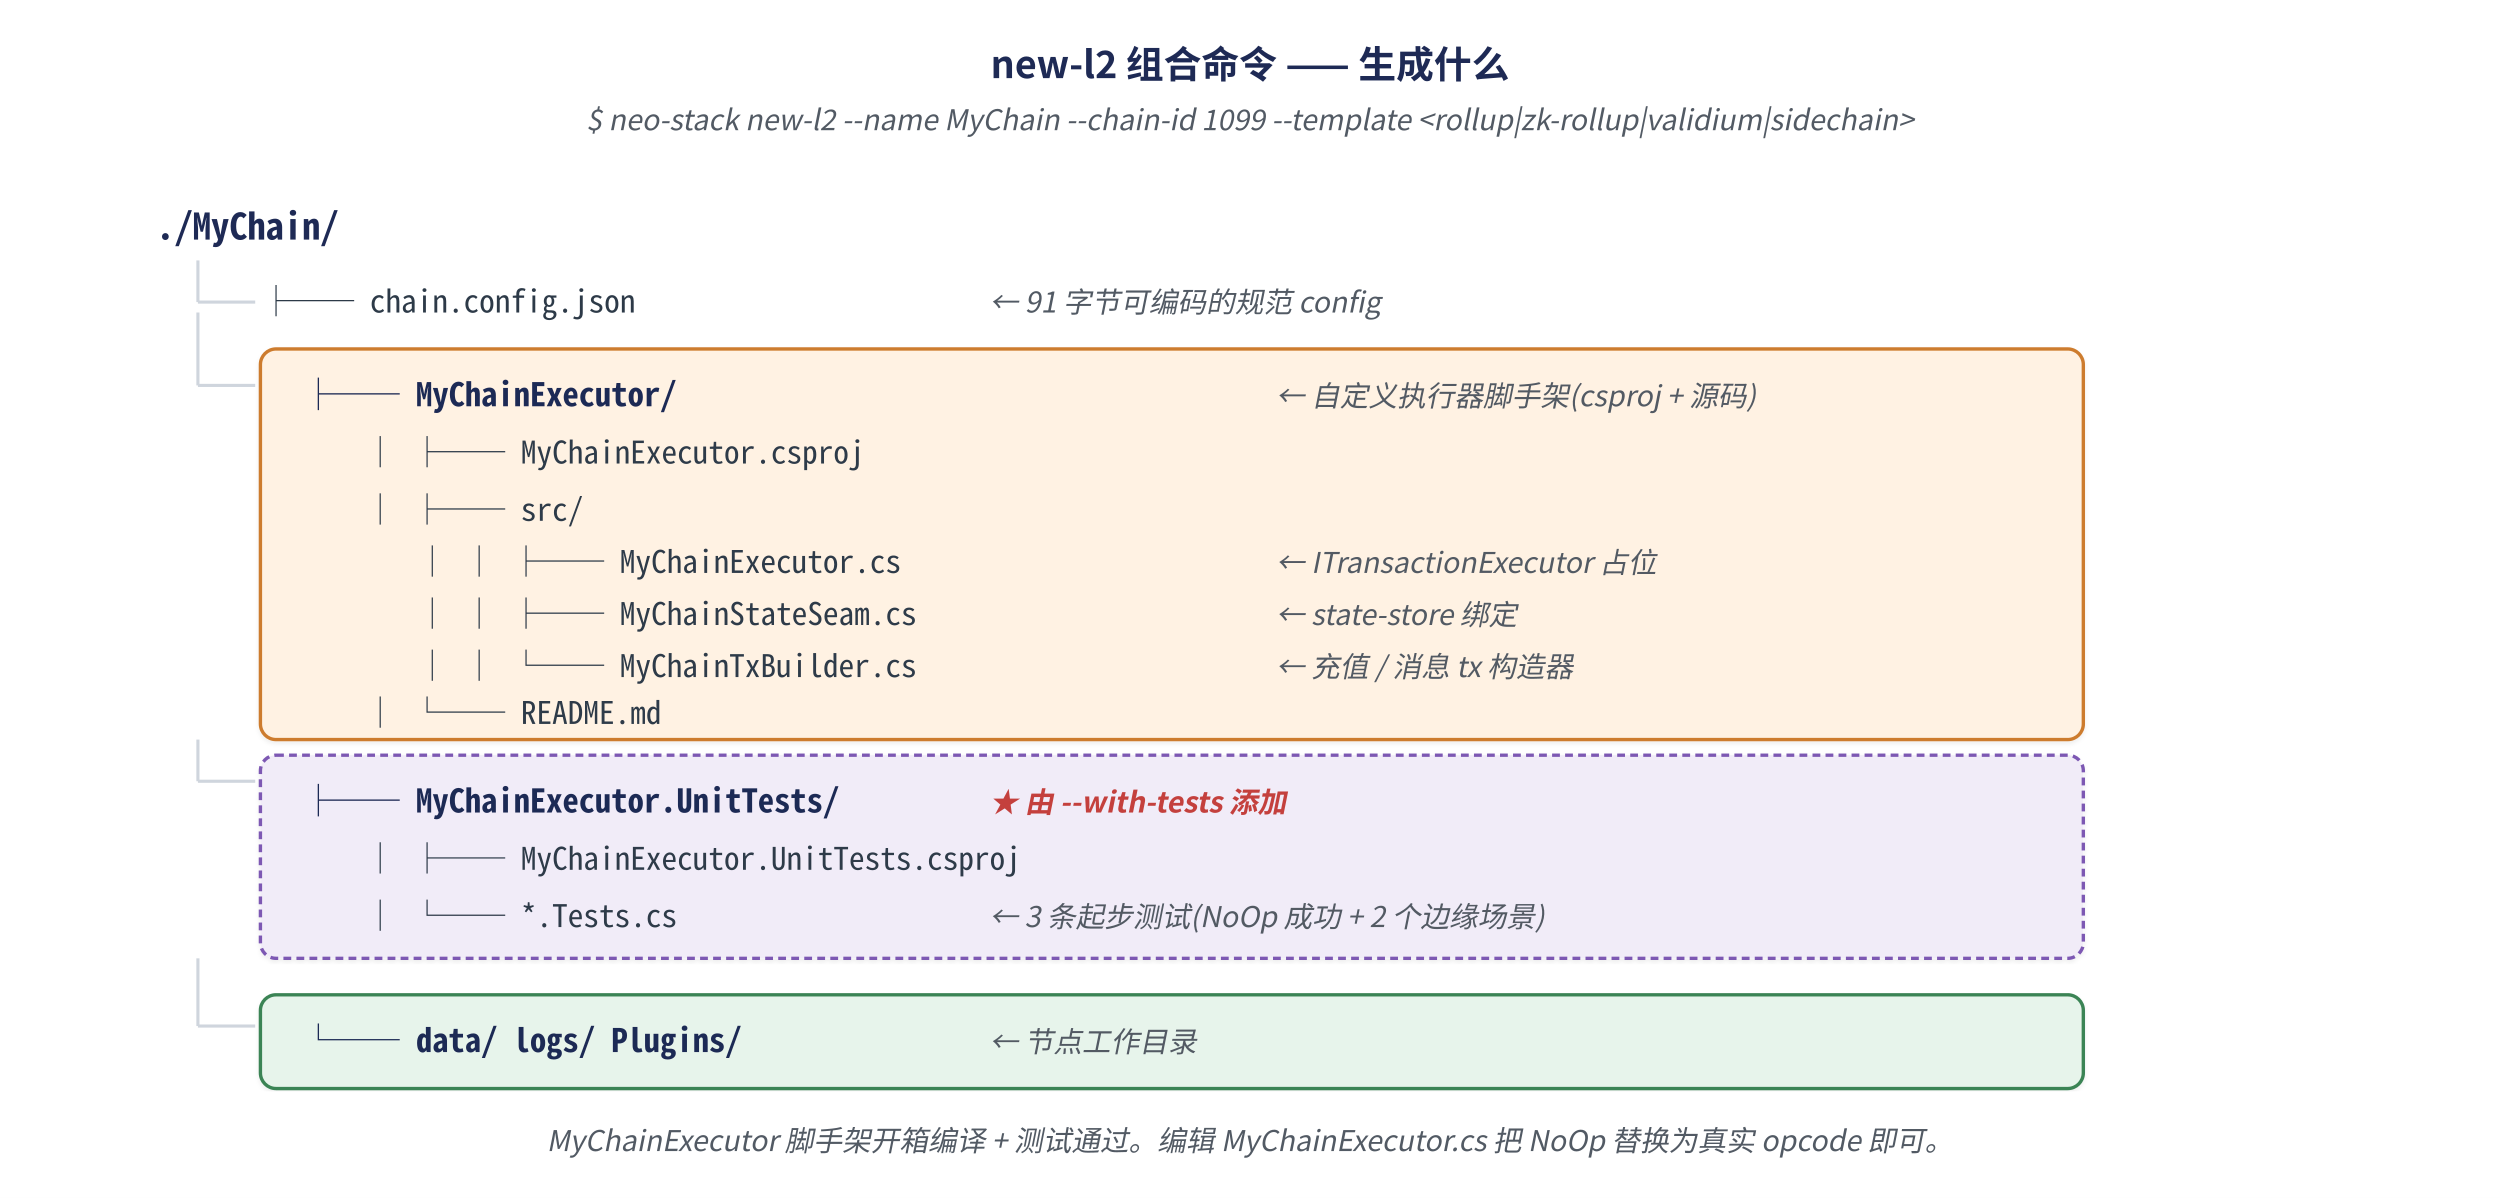
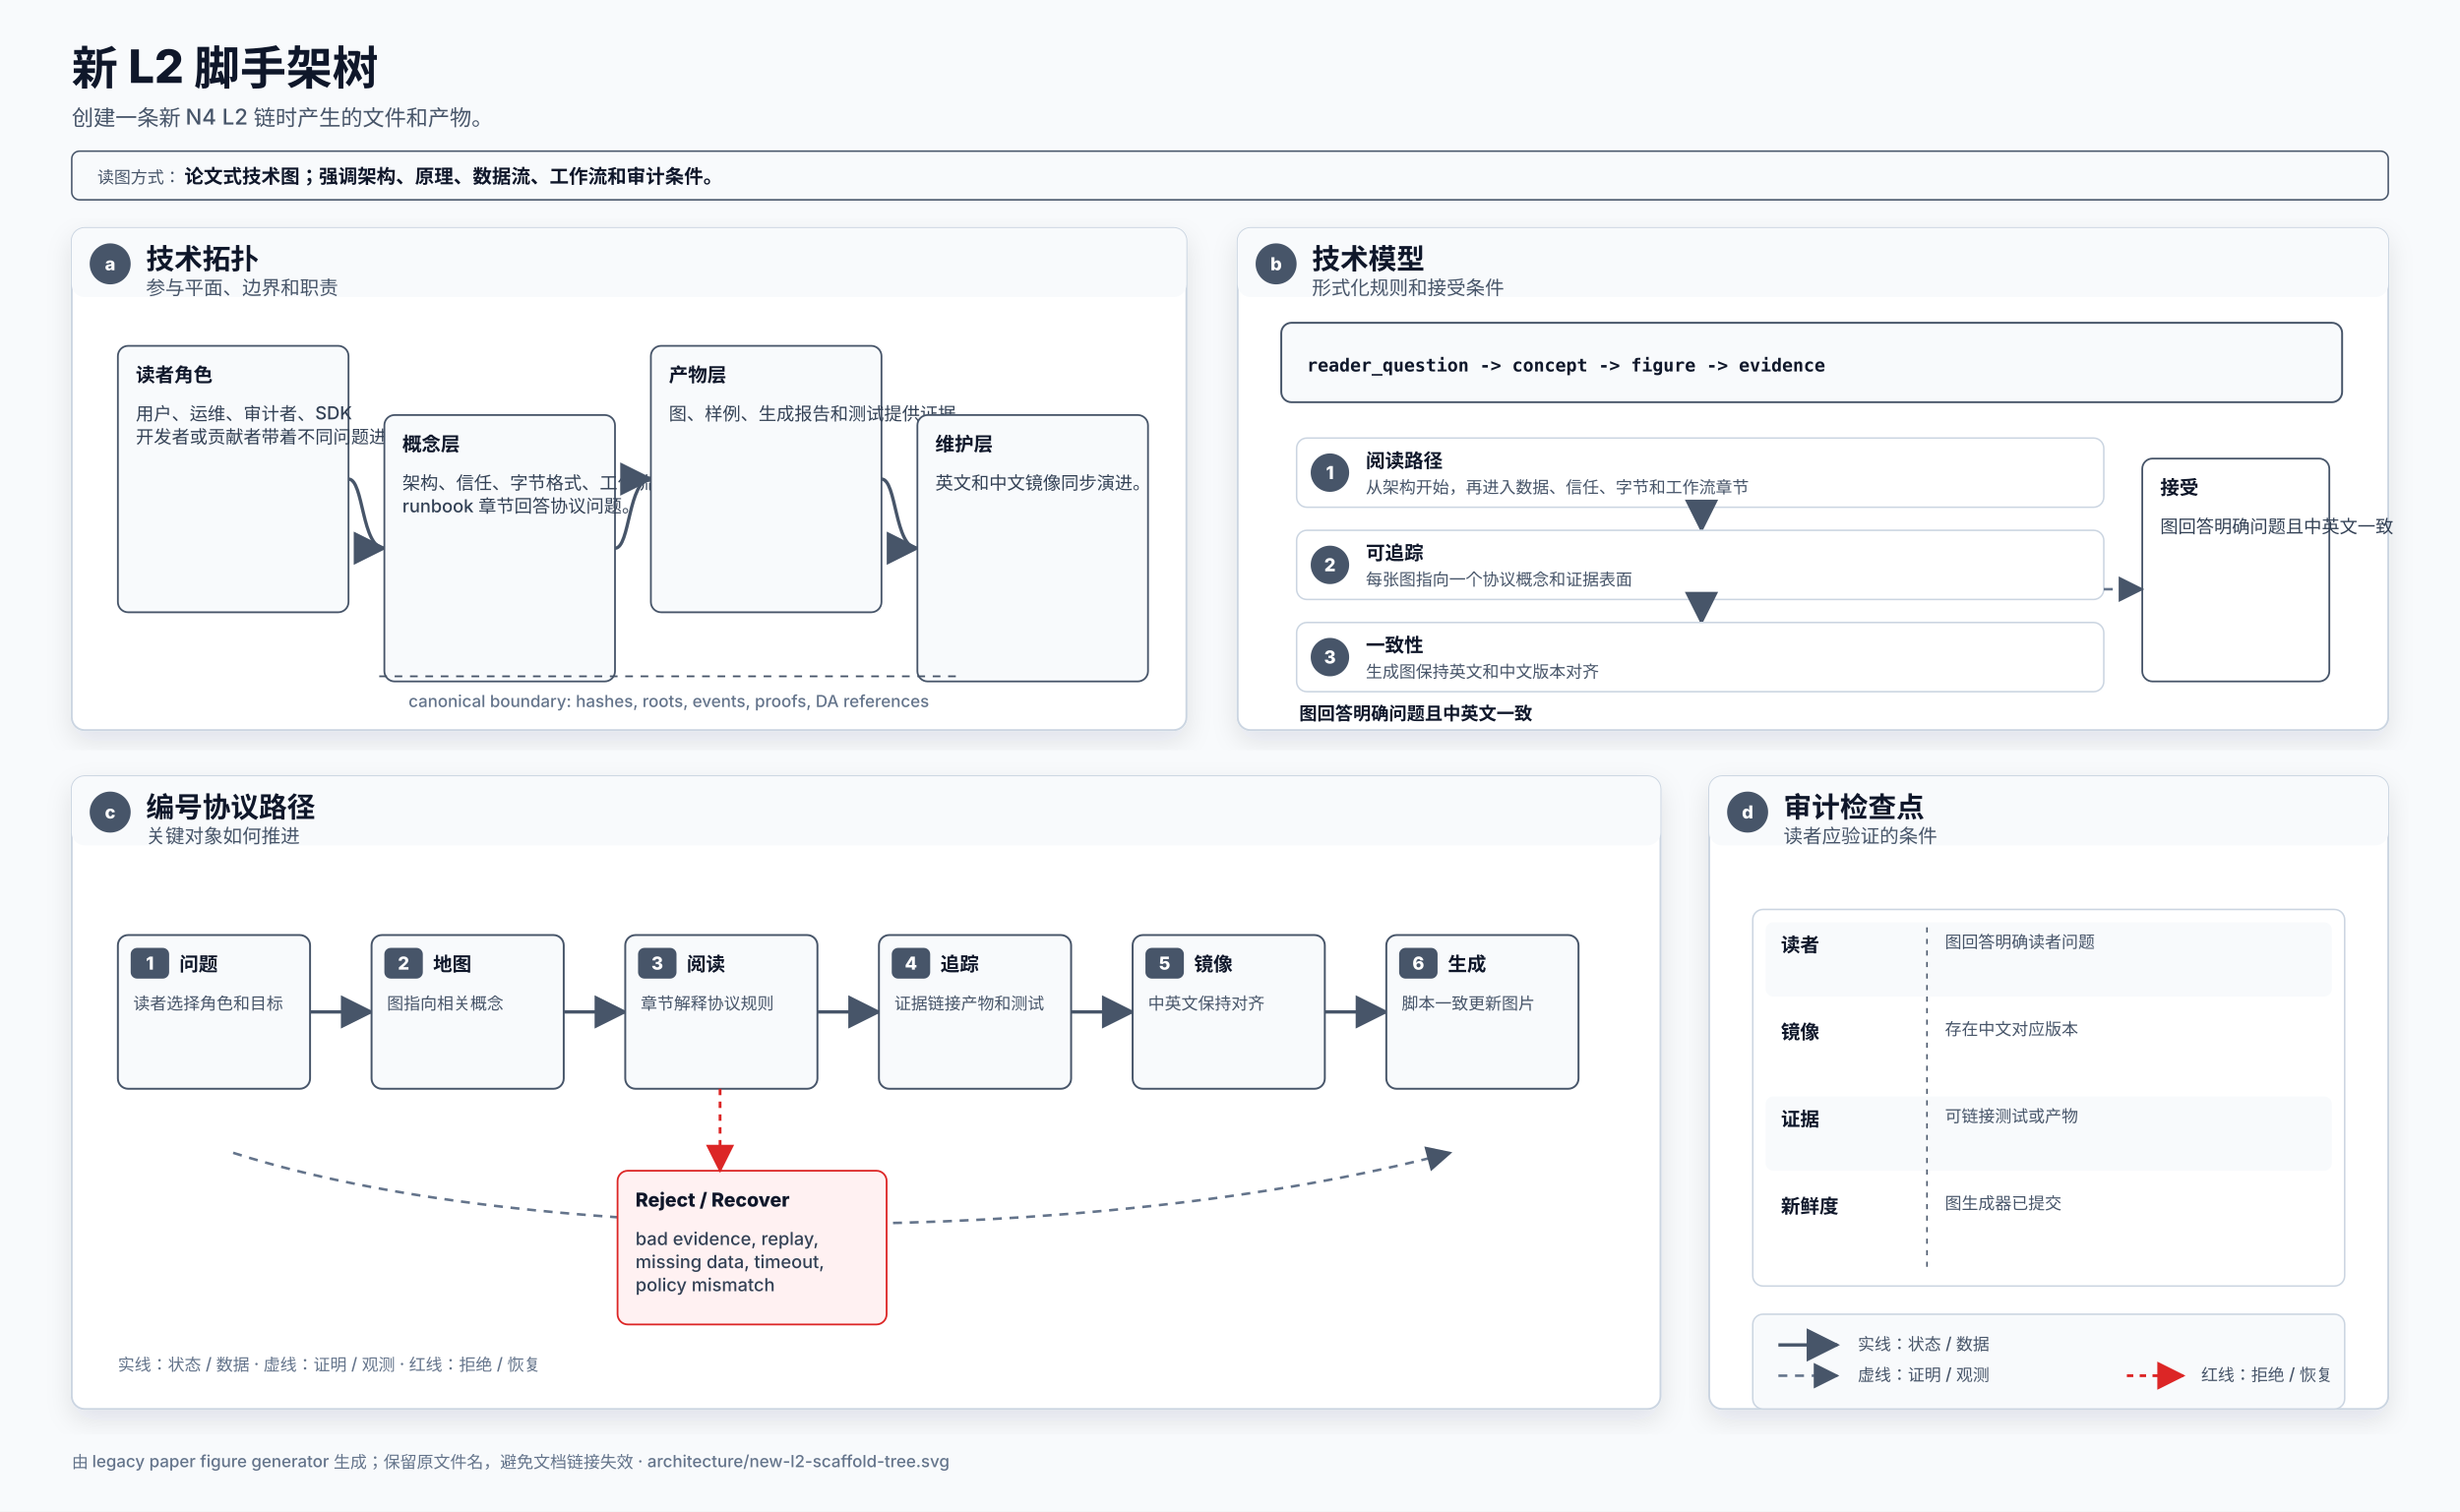
- <svg xmlns="http://www.w3.org/2000/svg" viewBox="0 0 960 460" font-family="'Noto Sans CJK SC', 'Source Han Sans SC', 'WenQuanYi Zen Hei', 'Microsoft YaHei', sans-serif" role="img" aria-labelledby="title desc">
+ <svg xmlns="http://www.w3.org/2000/svg" width="1920" height="1180" viewBox="0 0 1920 1180" role="img" aria-label="新 L2 脚手架树">
  <defs>
-     <filter id="card" x="-2%" y="-3%" width="104%" height="106%">
-       <feDropShadow dx="0" dy="1" stdDeviation="0.9" flood-color="#000000" flood-opacity="0.07" />
+     <marker id="arrowAccent" viewBox="0 0 10 10" refX="9.2" refY="5" markerWidth="10" markerHeight="10" orient="auto">
+       <path d="M0,0 L10,5 L0,10 Z" fill="#475569" />
+     </marker>
+     <marker id="arrowGray" viewBox="0 0 10 10" refX="9.2" refY="5" markerWidth="10" markerHeight="10" orient="auto">
+       <path d="M0,0 L10,5 L0,10 Z" fill="#475569" />
+     </marker>
+     <marker id="arrowFault" viewBox="0 0 10 10" refX="9.2" refY="5" markerWidth="10" markerHeight="10" orient="auto">
+       <path d="M0,0 L10,5 L0,10 Z" fill="#dc2626" />
+     </marker>
+     <filter id="shadow" x="-3%" y="-4%" width="106%" height="108%">
+       <feDropShadow dx="0" dy="8" stdDeviation="10" flood-color="#0f172a" flood-opacity="0.10" />
    </filter>
    <style>
-       .header     { font-size: 14.5px; font-weight: 700; }
-       .root       { font-size: 14px; font-weight: 700; fill: #1e2a55; font-family: 'Noto Sans Mono CJK SC', ui-monospace, 'SF Mono',monospace; }
-       .dir        { font-size: 12.5px; font-weight: 700; fill: #1e2a55; font-family: 'Noto Sans Mono CJK SC', ui-monospace, 'SF Mono',monospace; }
-       .file       { font-size: 12px; fill: #2d3a48; font-family: 'Noto Sans Mono CJK SC', ui-monospace, 'SF Mono',monospace; }
-       .annot      { font-size: 11px; fill: #525a64; font-style: italic; }
-       .opt        { font-size: 11px; fill: #c4413e; font-weight: 700; font-style: italic; }
-       .branch     { stroke: #cfd5dd; stroke-width: 1.2; }
-       .ftr        { font-size: 11px; fill: #525a64; font-style: italic; }
-     </style>
+ .bg{fill:#f8fafc}.panel{fill:#ffffff;stroke:#cbd5e1;stroke-width:1.5;filter:url(#shadow)}
+ .title{font:800 36px 'Inter','Segoe UI',Arial,sans-serif;fill:#0f172a}.subtitle{font:500 17px 'Inter','Segoe UI',Arial,sans-serif;fill:#475569}
+ .panelTitle{font:750 22px 'Inter','Segoe UI',Arial,sans-serif;fill:#0f172a}.panelSub{font:500 15px 'Inter','Segoe UI',Arial,sans-serif;fill:#475569}
+ .strong{font:760 15px 'Inter','Segoe UI',Arial,sans-serif;fill:#0f172a}.body{font:500 14px 'Inter','Segoe UI',Arial,sans-serif;fill:#334155}.small{font:500 13px 'Inter','Segoe UI',Arial,sans-serif;fill:#475569}
+ .mono{font:650 14px 'Cascadia Mono','SFMono-Regular',Consolas,monospace;fill:#0f172a}.label{font:800 14px 'Inter','Segoe UI',Arial,sans-serif;fill:#ffffff}.caption{font:500 13px 'Inter','Segoe UI',Arial,sans-serif;fill:#64748b}
+ .accentArrow{stroke:#475569;stroke-width:2.6;fill:none;marker-end:url(#arrowAccent)}.dashArrow{stroke:#64748b;stroke-width:2.0;fill:none;stroke-dasharray:7 6;marker-end:url(#arrowGray)}.faultArrow{stroke:#dc2626;stroke-width:2.2;fill:none;stroke-dasharray:5 5;marker-end:url(#arrowFault)}
+ </style>
  </defs>
-   <rect width="960" height="460" fill="#ffffff" />
-   <text x="480" y="30" text-anchor="middle" class="header" fill="#1e2a55">new-l2 组合命令 —— 生成什么</text>
-   <text x="480" y="50" text-anchor="middle" class="ftr">$ neo-stack new-l2 --name MyChain --chain-id 1099 --template &lt;rollup|zk-rollup|validium|sidechain&gt;</text>
-   <text x="60" y="92" class="root">./MyChain/</text>
-   <line class="branch" x1="76" y1="100" x2="76" y2="116" />
-   <line class="branch" x1="76" y1="116" x2="98" y2="116" />
-   <text x="100" y="120" class="file">├── chain.config.json</text>
-   <text x="380" y="120" class="annot">← 91 字节可编码的规范 config</text>
-   <line class="branch" x1="76" y1="120" x2="76" y2="148" />
-   <line class="branch" x1="76" y1="148" x2="98" y2="148" />
-   <g filter="url(#card)">
-     <rect x="100" y="134" width="700" height="150" rx="6" ry="6" fill="#fff2e3" stroke="#cd7c2e" stroke-width="1.3" />
-     <text x="116" y="156" class="dir">├── MyChainExecutor/</text>
-     <text x="490" y="156" class="annot">← 自定义执行器脚手架(csproj + 源码)</text>
-     <text x="140" y="178" class="file">│   ├── MyChainExecutor.csproj</text>
-     <text x="140" y="200" class="file">│   ├── src/</text>
-     <text x="160" y="220" class="file">│   │   ├── MyChainExecutor.cs</text>
-     <text x="490" y="220" class="annot">← ITransactionExecutor 占位</text>
-     <text x="160" y="240" class="file">│   │   ├── MyChainStateSeam.cs</text>
-     <text x="490" y="240" class="annot">← state-store 绑定</text>
-     <text x="160" y="260" class="file">│   │   └── MyChainTxBuilder.cs</text>
-     <text x="490" y="260" class="annot">← 充值 / 消息 tx 构造器</text>
-     <text x="140" y="278" class="file">│   └── README.md</text>
-   </g>
-   <line class="branch" x1="76" y1="284" x2="76" y2="300" />
-   <line class="branch" x1="76" y1="300" x2="98" y2="300" />
-   <g filter="url(#card)">
-     <rect x="100" y="290" width="700" height="78" rx="6" ry="6" fill="#f1ecf8" stroke="#7d59b3" stroke-width="1.3" stroke-dasharray="3 2" />
-     <text x="116" y="312" class="dir">├── MyChainExecutor.UnitTests/</text>
-     <text x="380" y="312" class="opt">★ 由 --with-tests 添加</text>
-     <text x="140" y="334" class="file">│   ├── MyChainExecutor.UnitTests.csproj</text>
-     <text x="140" y="356" class="file">│   └── *.Tests.cs</text>
-     <text x="380" y="356" class="annot">← 3 条起步测试(NoOp 成功 + 2 个边缘场景)</text>
-   </g>
-   <line class="branch" x1="76" y1="368" x2="76" y2="394" />
-   <line class="branch" x1="76" y1="394" x2="98" y2="394" />
-   <g filter="url(#card)">
-     <rect x="100" y="382" width="700" height="36" rx="6" ry="6" fill="#e7f4eb" stroke="#3a8454" stroke-width="1.3" />
-     <text x="116" y="404" class="dir">└── data/  logs/  Plugins/</text>
-     <text x="380" y="404" class="annot">← 节点工作目录</text>
-   </g>
-   <text x="480" y="442" text-anchor="middle" class="ftr" fill="#525a64">MyChainExecutor 脚手架开箱编译 + 测试通过。编辑 MyChainExecutor.cs 把 NoOp 替换为真实 opcode 即可。</text>
+   <rect class="bg" width="1920" height="1180" />
+   <text x="56" y="66" class="title">新 L2 脚手架树</text>
+   <text x="56" y="98" class="subtitle">创建一条新 N4 L2 链时产生的文件和产物。</text>
+   <rect x="56" y="118" width="1808" height="38" rx="6" fill="#f8fafc" stroke="#475569" stroke-width="1.2" />
+   <text x="76" y="143" class="small">读图方式： <tspan class="strong">论文式技术图；强调架构、原理、数据流、工作流和审计条件。</tspan>
+   </text>
+   <rect x="56" y="178" width="870" height="392" rx="10" class="panel" />
+   <rect x="56" y="178" width="870" height="54" rx="10" fill="#f8fafc" />
+   <circle cx="86" cy="206" r="16" fill="#475569" />
+   <text x="86" y="211" text-anchor="middle" class="label">a</text>
+   <text x="114" y="210" class="panelTitle">技术拓扑</text>
+   <text x="114" y="230" class="panelSub">参与平面、边界和职责</text>
+   <rect x="966" y="178" width="898" height="392" rx="10" class="panel" />
+   <rect x="966" y="178" width="898" height="54" rx="10" fill="#f8fafc" />
+   <circle cx="996" cy="206" r="16" fill="#475569" />
+   <text x="996" y="211" text-anchor="middle" class="label">b</text>
+   <text x="1024" y="210" class="panelTitle">技术模型</text>
+   <text x="1024" y="230" class="panelSub">形式化规则和接受条件</text>
+   <rect x="56" y="606" width="1240" height="494" rx="10" class="panel" />
+   <rect x="56" y="606" width="1240" height="54" rx="10" fill="#f8fafc" />
+   <circle cx="86" cy="634" r="16" fill="#475569" />
+   <text x="86" y="639" text-anchor="middle" class="label">c</text>
+   <text x="114" y="638" class="panelTitle">编号协议路径</text>
+   <text x="114" y="658" class="panelSub">关键对象如何推进</text>
+   <rect x="1334" y="606" width="530" height="494" rx="10" class="panel" />
+   <rect x="1334" y="606" width="530" height="54" rx="10" fill="#f8fafc" />
+   <circle cx="1364" cy="634" r="16" fill="#475569" />
+   <text x="1364" y="639" text-anchor="middle" class="label">d</text>
+   <text x="1392" y="638" class="panelTitle">审计检查点</text>
+   <text x="1392" y="658" class="panelSub">读者应验证的条件</text>
+   <rect x="92" y="270" width="180" height="208" rx="8" fill="#f8fafc" stroke="#475569" stroke-width="1.4" />
+   <text x="106" y="298" class="strong">读者角色</text>
+   <text x="106" y="328" class="body">用户、运维、审计者、SDK</text>
+   <text x="106" y="346" class="body">开发者或贡献者带着不同问题进入。</text>
+   <path class="accentArrow" d="M272 374 C284 374 282 428 300 428" />
+   <rect x="300" y="324" width="180" height="208" rx="8" fill="#f8fafc" stroke="#475569" stroke-width="1.4" />
+   <text x="314" y="352" class="strong">概念层</text>
+   <text x="314" y="382" class="body">架构、信任、字节格式、工作流和</text>
+   <text x="314" y="400" class="body">runbook 章节回答协议问题。</text>
+   <path class="accentArrow" d="M480 428 C492 428 490 374 508 374" />
+   <rect x="508" y="270" width="180" height="208" rx="8" fill="#f8fafc" stroke="#475569" stroke-width="1.4" />
+   <text x="522" y="298" class="strong">产物层</text>
+   <text x="522" y="328" class="body">图、样例、生成报告和测试提供证据。</text>
+   <path class="accentArrow" d="M688 374 C700 374 698 428 716 428" />
+   <rect x="716" y="324" width="180" height="208" rx="8" fill="#f8fafc" stroke="#475569" stroke-width="1.4" />
+   <text x="730" y="352" class="strong">维护层</text>
+   <text x="730" y="382" class="body">英文和中文镜像同步演进。</text>
+   <line x1="296" y1="528" x2="752" y2="528" stroke="#475569" stroke-width="1.4" stroke-dasharray="6 6" />
+   <text x="522" y="552" class="caption" text-anchor="middle">canonical boundary: hashes, roots, events, proofs, DA references</text>
+   <rect x="1000" y="252" width="828" height="62" rx="8" fill="#f8fafc" stroke="#475569" stroke-width="1.5" />
+   <text x="1020" y="290" class="mono">reader_question -&gt; concept -&gt; figure -&gt; evidence</text>
+   <rect x="1012" y="342" width="630" height="54" rx="8" fill="#ffffff" stroke="#cbd5e1" stroke-width="1.2" />
+   <circle cx="1038" cy="369" r="15" fill="#475569" />
+   <text x="1038" y="374" text-anchor="middle" class="label">1</text>
+   <text x="1066" y="365" class="strong">阅读路径</text>
+   <text x="1066" y="385" class="small">从架构开始，再进入数据、信任、字节和工作流章节</text>
+   <path class="accentArrow" d="M1328 396 L1328 414" />
+   <rect x="1012" y="414" width="630" height="54" rx="8" fill="#ffffff" stroke="#cbd5e1" stroke-width="1.2" />
+   <circle cx="1038" cy="441" r="15" fill="#475569" />
+   <text x="1038" y="446" text-anchor="middle" class="label">2</text>
+   <text x="1066" y="437" class="strong">可追踪</text>
+   <text x="1066" y="457" class="small">每张图指向一个协议概念和证据表面</text>
+   <path class="accentArrow" d="M1328 468 L1328 486" />
+   <rect x="1012" y="486" width="630" height="54" rx="8" fill="#ffffff" stroke="#cbd5e1" stroke-width="1.2" />
+   <circle cx="1038" cy="513" r="15" fill="#475569" />
+   <text x="1038" y="518" text-anchor="middle" class="label">3</text>
+   <text x="1066" y="509" class="strong">一致性</text>
+   <text x="1066" y="529" class="small">生成图保持英文和中文版本对齐</text>
+   <rect x="1672" y="358" width="146" height="174" rx="8" fill="#ffffff" stroke="#475569" stroke-width="1.4" />
+   <text x="1686" y="386" class="strong">接受</text>
+   <text x="1686" y="416" class="body">图回答明确问题且中英文一致</text>
+   <path class="dashArrow" d="M1642 460 L1672 460" />
+   <text x="1014" y="562" class="mono">图回答明确问题且中英文一致</text>
+   <rect x="92" y="730" width="150" height="120" rx="8" fill="#f8fafc" stroke="#475569" stroke-width="1.5" />
+   <rect x="102" y="740" width="30" height="24" rx="5" fill="#475569" />
+   <text x="117" y="757" text-anchor="middle" class="label">1</text>
+   <text x="140" y="758" class="strong">问题</text>
+   <text x="104" y="788" class="small">读者选择角色和目标</text>
+   <path class="accentArrow" d="M242 790 L290 790" />
+   <rect x="290" y="730" width="150" height="120" rx="8" fill="#f8fafc" stroke="#475569" stroke-width="1.5" />
+   <rect x="300" y="740" width="30" height="24" rx="5" fill="#475569" />
+   <text x="315" y="757" text-anchor="middle" class="label">2</text>
+   <text x="338" y="758" class="strong">地图</text>
+   <text x="302" y="788" class="small">图指向相关概念</text>
+   <path class="accentArrow" d="M440 790 L488 790" />
+   <rect x="488" y="730" width="150" height="120" rx="8" fill="#f8fafc" stroke="#475569" stroke-width="1.5" />
+   <rect x="498" y="740" width="30" height="24" rx="5" fill="#475569" />
+   <text x="513" y="757" text-anchor="middle" class="label">3</text>
+   <text x="536" y="758" class="strong">阅读</text>
+   <text x="500" y="788" class="small">章节解释协议规则</text>
+   <path class="accentArrow" d="M638 790 L686 790" />
+   <rect x="686" y="730" width="150" height="120" rx="8" fill="#f8fafc" stroke="#475569" stroke-width="1.5" />
+   <rect x="696" y="740" width="30" height="24" rx="5" fill="#475569" />
+   <text x="711" y="757" text-anchor="middle" class="label">4</text>
+   <text x="734" y="758" class="strong">追踪</text>
+   <text x="698" y="788" class="small">证据链接产物和测试</text>
+   <path class="accentArrow" d="M836 790 L884 790" />
+   <rect x="884" y="730" width="150" height="120" rx="8" fill="#f8fafc" stroke="#475569" stroke-width="1.5" />
+   <rect x="894" y="740" width="30" height="24" rx="5" fill="#475569" />
+   <text x="909" y="757" text-anchor="middle" class="label">5</text>
+   <text x="932" y="758" class="strong">镜像</text>
+   <text x="896" y="788" class="small">中英文保持对齐</text>
+   <path class="accentArrow" d="M1034 790 L1082 790" />
+   <rect x="1082" y="730" width="150" height="120" rx="8" fill="#f8fafc" stroke="#475569" stroke-width="1.5" />
+   <rect x="1092" y="740" width="30" height="24" rx="5" fill="#475569" />
+   <text x="1107" y="757" text-anchor="middle" class="label">6</text>
+   <text x="1130" y="758" class="strong">生成</text>
+   <text x="1094" y="788" class="small">脚本一致更新图片</text>
+   <path class="dashArrow" d="M182 900 C412 974 852 974 1132 900" />
+   <rect x="482" y="914" width="210" height="120" rx="8" fill="#fff1f2" stroke="#dc2626" stroke-width="1.4" />
+   <text x="496" y="942" class="strong">Reject / Recover</text>
+   <text x="496" y="972" class="body">bad evidence, replay,</text>
+   <text x="496" y="990" class="body">missing data, timeout,</text>
+   <text x="496" y="1008" class="body">policy mismatch</text>
+   <path class="faultArrow" d="M562 850 L562 914" />
+   <text x="92" y="1070" class="caption">实线：状态 / 数据 · 虚线：证明 / 观测 · 红线：拒绝 / 恢复</text>
+   <rect x="1368" y="710" width="462" height="294" rx="8" fill="#ffffff" stroke="#cbd5e1" stroke-width="1.2" />
+   <rect x="1378" y="720" width="442" height="58" rx="6" fill="#f8fafc" />
+   <text x="1390" y="743" class="strong">读者</text>
+   <text x="1518" y="740" class="small">图回答明确读者问题</text>
+   <rect x="1378" y="788" width="442" height="58" rx="6" fill="#ffffff" />
+   <text x="1390" y="811" class="strong">镜像</text>
+   <text x="1518" y="808" class="small">存在中文对应版本</text>
+   <rect x="1378" y="856" width="442" height="58" rx="6" fill="#f8fafc" />
+   <text x="1390" y="879" class="strong">证据</text>
+   <text x="1518" y="876" class="small">可链接测试或产物</text>
+   <rect x="1378" y="924" width="442" height="58" rx="6" fill="#ffffff" />
+   <text x="1390" y="947" class="strong">新鲜度</text>
+   <text x="1518" y="944" class="small">图生成器已提交</text>
+   <line x1="1504" y1="724" x2="1504" y2="992" stroke="#475569" stroke-width="1.2" stroke-dasharray="4 5" />
+   <rect x="1368" y="1026" width="462" height="74" rx="8" fill="#f8fafc" stroke="#cbd5e1" stroke-width="1.2" />
+   <line x1="1388" y1="1050" x2="1434" y2="1050" stroke="#475569" stroke-width="2.6" marker-end="url(#arrowAccent)" />
+   <text x="1450" y="1054" class="small">实线：状态 / 数据</text>
+   <line x1="1388" y1="1074" x2="1434" y2="1074" stroke="#64748b" stroke-width="2.0" stroke-dasharray="7 6" marker-end="url(#arrowGray)" />
+   <text x="1450" y="1078" class="small">虚线：证明 / 观测</text>
+   <line x1="1660" y1="1074" x2="1704" y2="1074" stroke="#dc2626" stroke-width="2.2" stroke-dasharray="5 5" marker-end="url(#arrowFault)" />
+   <text x="1718" y="1078" class="small">红线：拒绝 / 恢复</text>
+   <text x="56" y="1146" class="caption">由 legacy paper figure generator 生成；保留原文件名，避免文档链接失效 · architecture/new-l2-scaffold-tree.svg</text>
</svg>
